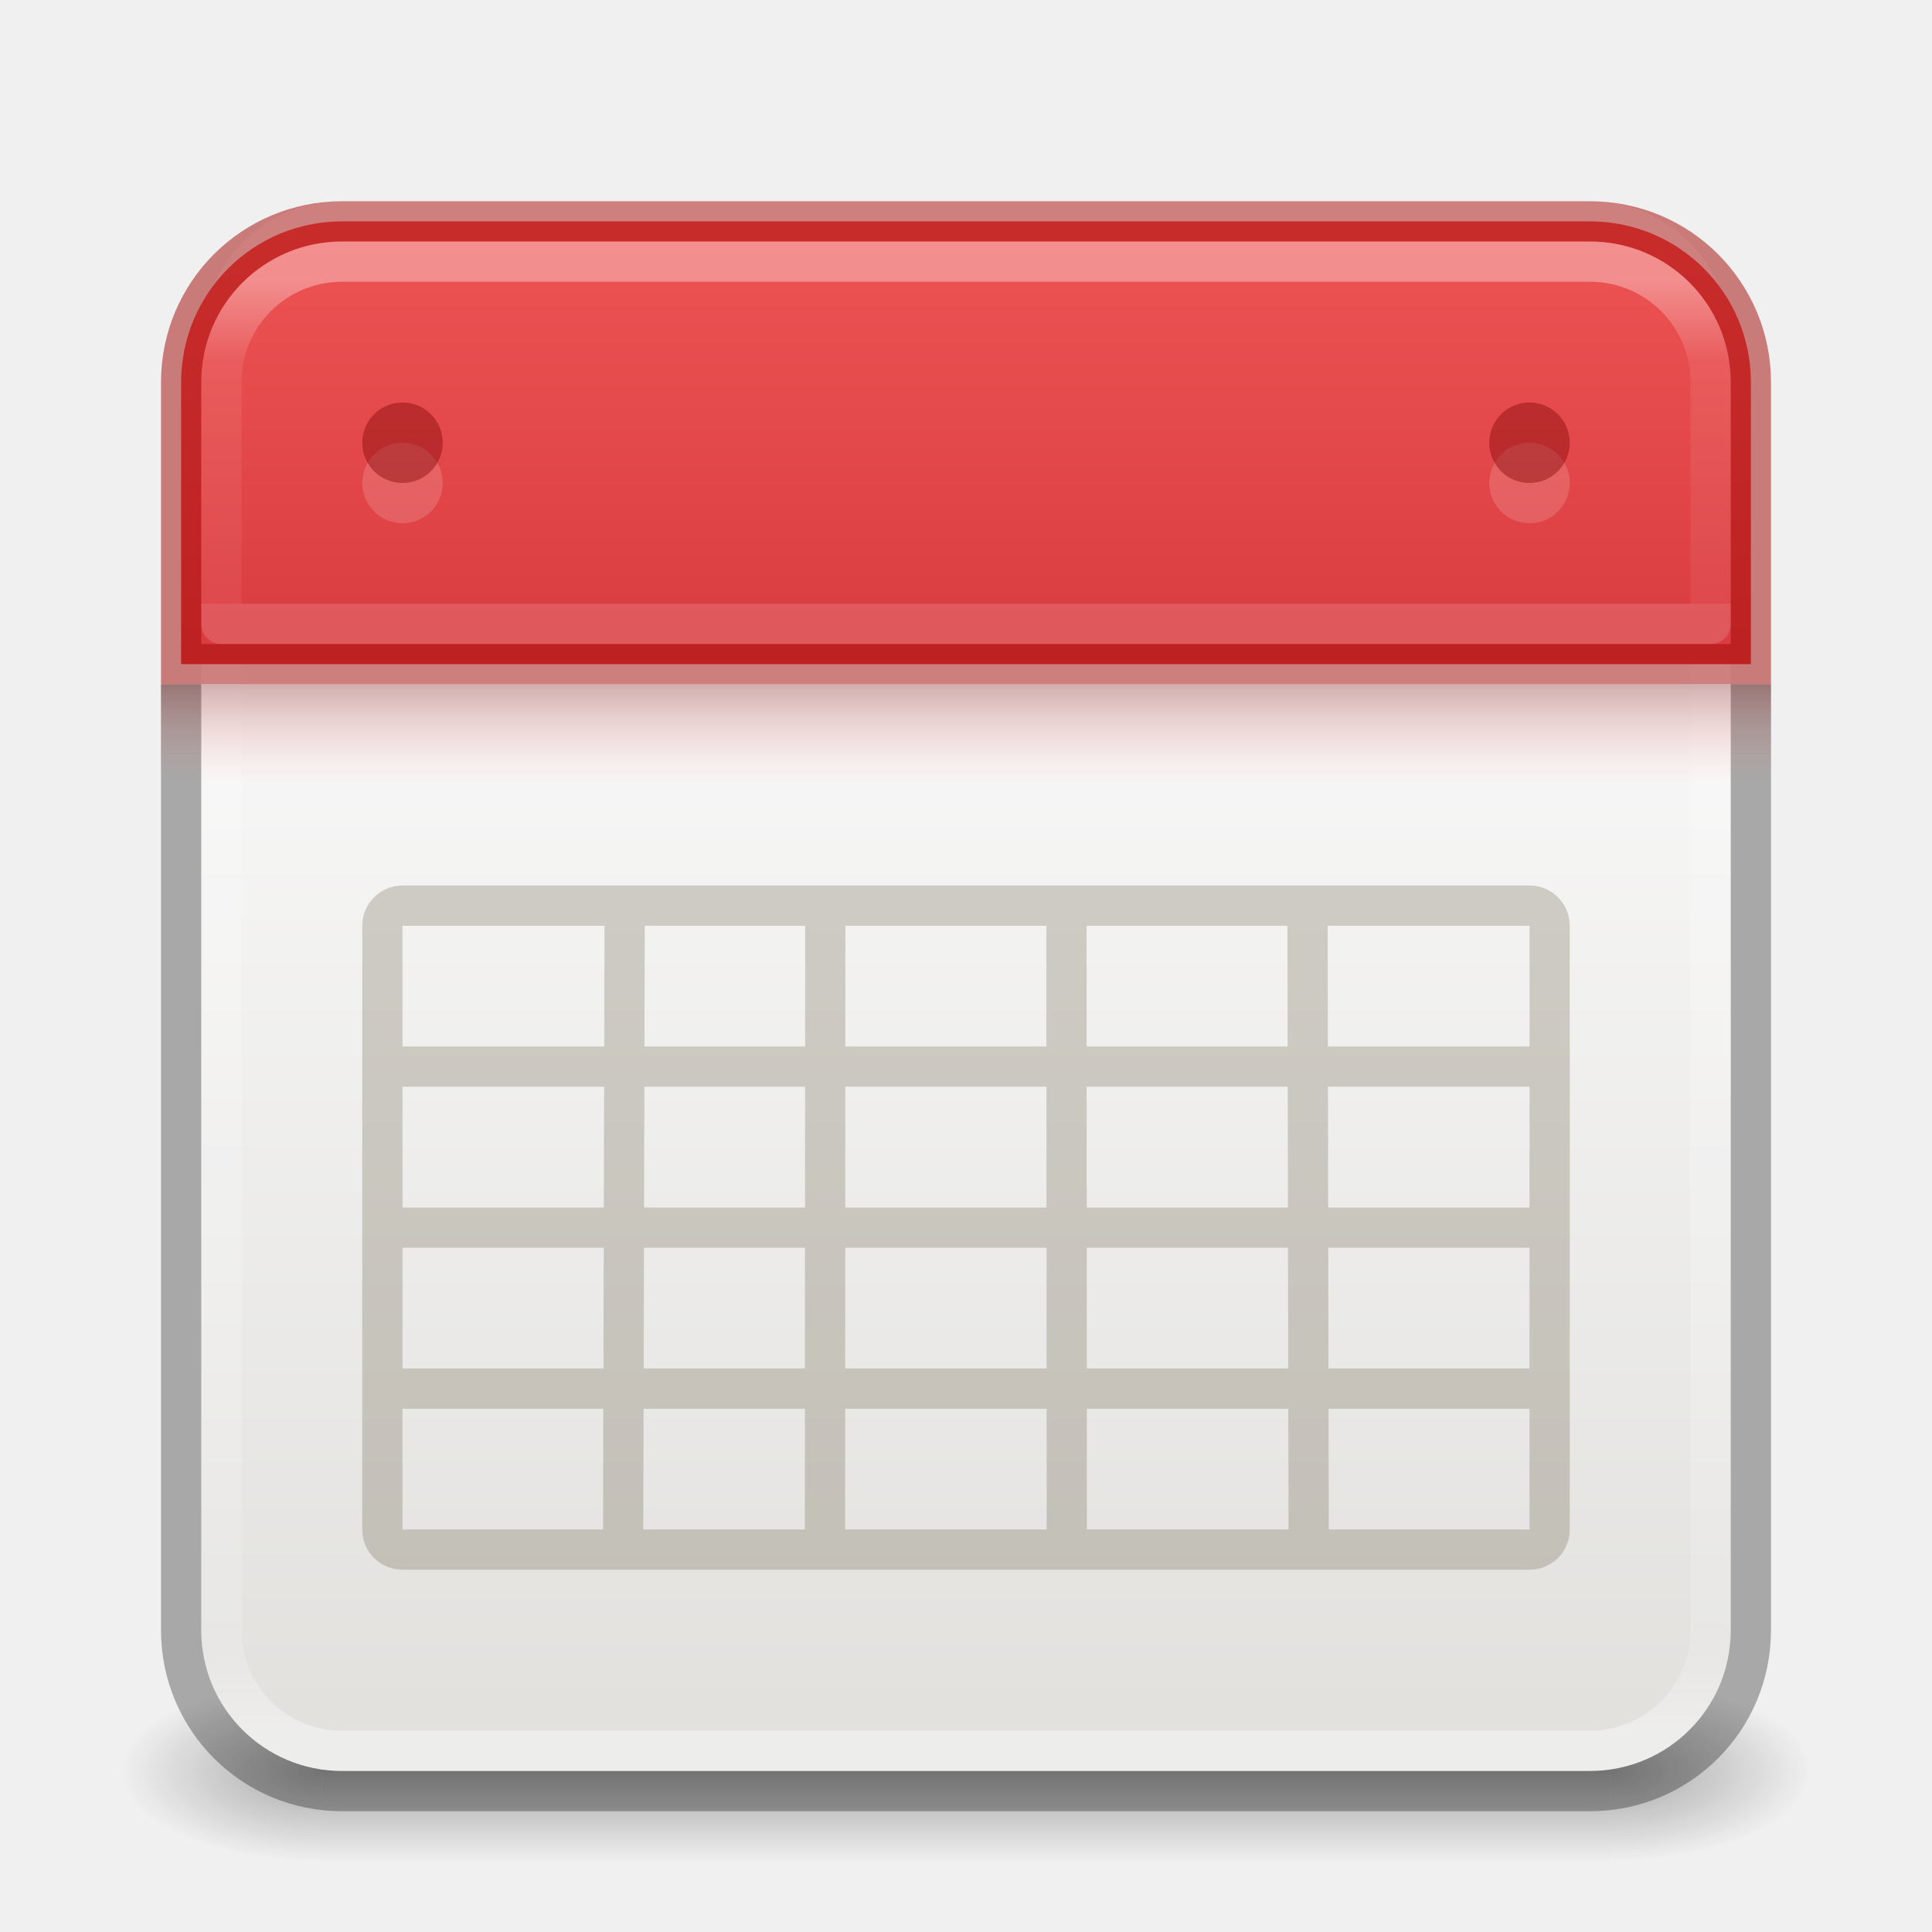
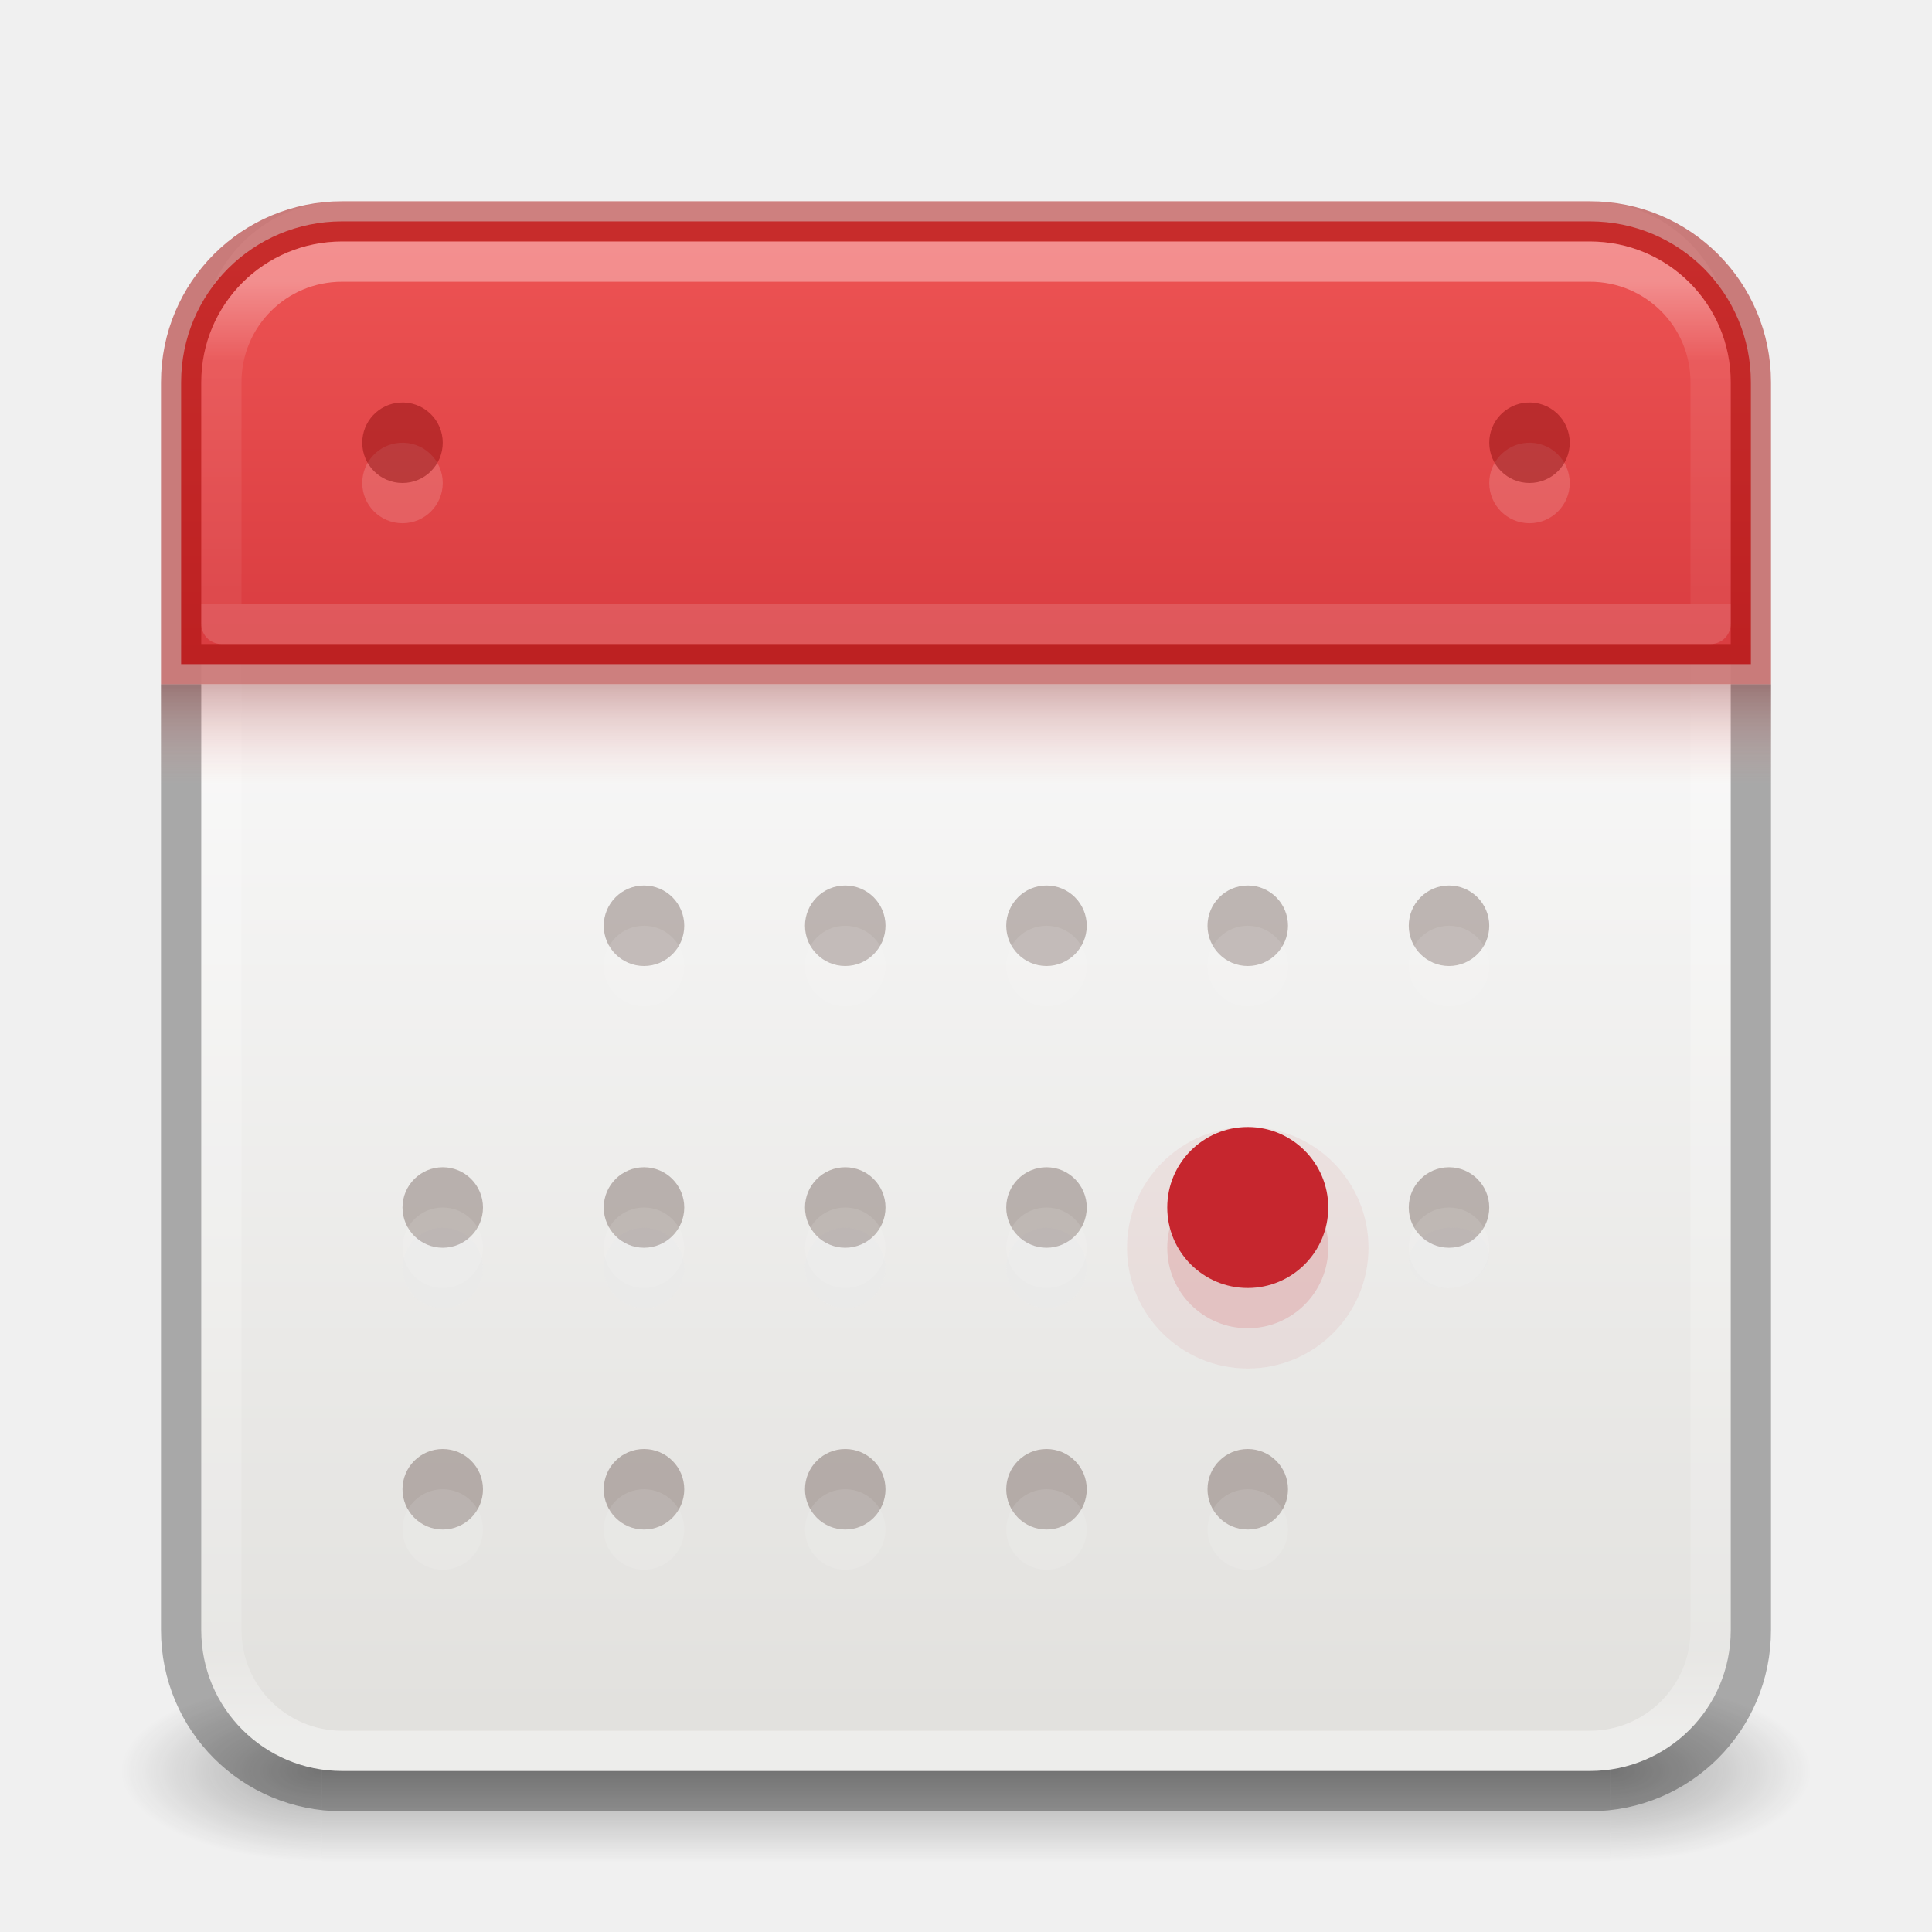
<svg xmlns="http://www.w3.org/2000/svg" xmlns:xlink="http://www.w3.org/1999/xlink" version="1.1" width="48" height="48" id="svg6649">
  <defs id="defs6651">
    <linearGradient id="linearGradient1153">
      <stop id="stop1145" style="stop-color:#ffffff;stop-opacity:1" offset="0" />
      <stop id="stop1147" style="stop-color:#ffffff;stop-opacity:0.235" offset="0.25" />
      <stop id="stop1149" style="stop-color:#ffffff;stop-opacity:0.157" offset="1" />
      <stop id="stop1151" style="stop-color:#ffffff;stop-opacity:0.392" offset="1" />
    </linearGradient>
    <linearGradient id="linearGradient1201">
      <stop id="stop1193" style="stop-color:#ffffff;stop-opacity:1" offset="0" />
      <stop id="stop1195" style="stop-color:#ffffff;stop-opacity:0.235" offset="0.068" />
      <stop id="stop1197" style="stop-color:#ffffff;stop-opacity:0.157" offset="0.947" />
      <stop id="stop1199" style="stop-color:#ffffff;stop-opacity:0.392" offset="1" />
    </linearGradient>
    <linearGradient id="linearGradient3688-166-749">
      <stop id="stop2883" style="stop-color:#181818;stop-opacity:1" offset="0" />
      <stop id="stop2885" style="stop-color:#181818;stop-opacity:0" offset="1" />
    </linearGradient>
    <linearGradient id="linearGradient3702-501-757">
      <stop id="stop2895" style="stop-color:#181818;stop-opacity:0" offset="0" />
      <stop id="stop2897" style="stop-color:#181818;stop-opacity:1" offset="0.5" />
      <stop id="stop2899" style="stop-color:#181818;stop-opacity:0" offset="1" />
    </linearGradient>
    <linearGradient x1="39" y1="6" x2="39" y2="41.945" id="linearGradient3058-5" xlink:href="#linearGradient1201" gradientUnits="userSpaceOnUse" gradientTransform="translate(4e-6,1.000006)" />
    <linearGradient xlink:href="#linearGradient3702-501-757" id="linearGradient1191" gradientUnits="userSpaceOnUse" x1="25.058" y1="47.028" x2="25.058" y2="39.999" gradientTransform="matrix(1.142857,0,0,0.6428571,-3.428569,16.03572)" />
    <linearGradient x1="25.132" y1="15.5" x2="25.132" y2="48.396" id="linearGradient4046-7" xlink:href="#linearGradient4658-9" gradientUnits="userSpaceOnUse" gradientTransform="matrix(0.8686799,0,0,0.8548797,3.15167,1.166543)" />
    <linearGradient id="linearGradient4658-9">
      <stop id="stop4660-7" style="stop-color:#fafafa;stop-opacity:1" offset="0" />
      <stop id="stop4662-3" style="stop-color:#e2e1de;stop-opacity:1" offset="1" />
    </linearGradient>
    <linearGradient xlink:href="#linearGradient1" id="linearGradient856-2-5" x1="23.528" y1="6.083" x2="23.528" y2="25.967" gradientUnits="userSpaceOnUse" />
    <linearGradient x1="39" y1="6" x2="39" y2="14" id="linearGradient3058-5-1" xlink:href="#linearGradient1153" gradientUnits="userSpaceOnUse" gradientTransform="translate(4e-6,1.000006)" />
    <linearGradient id="linearGradient3510-9-7">
      <stop id="stop3512-9-6" style="stop-color:#7a0000;stop-opacity:1" offset="0" />
      <stop id="stop3514-9-1" style="stop-color:#ff8c82;stop-opacity:0;" offset="1" />
    </linearGradient>
    <linearGradient id="linearGradient1">
      <stop style="stop-color:#ed5353;stop-opacity:1" offset="0" id="stop3" />
      <stop style="stop-color:#c6262e;stop-opacity:1" offset="1" id="stop4" />
    </linearGradient>
    <radialGradient cx="4.993" cy="43.5" r="2.5" fx="4.993" fy="43.5" id="radialGradient3013-6-6" xlink:href="#linearGradient3688-166-749" gradientUnits="userSpaceOnUse" gradientTransform="matrix(2.003784,0,0,0.8999999,29.98813,4.850003)" />
    <radialGradient cx="4.993" cy="43.5" r="2.5" fx="4.993" fy="43.5" id="radialGradient3015-1-9" xlink:href="#linearGradient3688-166-749" gradientUnits="userSpaceOnUse" gradientTransform="matrix(2.003784,0,0,0.8999999,-18.01187,-83.15)" />
    <linearGradient xlink:href="#linearGradient3510-9-7" id="linearGradient1195-4" x1="24" y1="14.5" x2="24" y2="17" gradientUnits="userSpaceOnUse" gradientTransform="matrix(1.038961,0,0,1,-0.6753247,2.5)" />
  </defs>
  <rect style="opacity:0.35;fill:url(#radialGradient3013-6-6);fill-opacity:1;stroke:none;stroke-width:0.863" id="rect2801-3-7" y="41.75" x="40" height="4.5" width="5" />
  <rect style="opacity:0.35;fill:url(#radialGradient3015-1-9);fill-opacity:1;stroke:none;stroke-width:0.863" id="rect3696-6-3" transform="scale(-1)" y="-46.25" x="-8" height="4.5" width="5" />
  <rect style="opacity:0.35;fill:url(#linearGradient1191);fill-opacity:1;stroke:none;stroke-width:0.863" id="rect3700-4-6" y="41.75" x="8" height="4.5" width="32" />
  <rect style="color:#000000;font-variation-settings:normal;display:inline;overflow:visible;visibility:visible;vector-effect:none;fill:url(#linearGradient4046-7);fill-opacity:1;fill-rule:nonzero;stroke:none;stroke-width:1;stroke-linecap:butt;stroke-linejoin:miter;stroke-miterlimit:4;stroke-dasharray:none;stroke-dashoffset:0;stroke-opacity:1;marker:none;enable-background:accumulate;stop-color:#000000" id="rect5505-21-1" y="5" x="5" ry="3.5" rx="3.5" height="39" width="38" />
  <rect style="fill:none;stroke:url(#linearGradient3058-5);stroke-width:1;stroke-linecap:round;stroke-linejoin:round;stroke-miterlimit:4;stroke-dasharray:none;stroke-dashoffset:0;stroke-opacity:1" id="rect6741-2" y="6.5" x="5.5" ry="3" rx="3" height="37" width="37" />
  <path id="rect5505-21-1-8" style="color:#000000;font-variation-settings:normal;display:inline;overflow:visible;visibility:visible;opacity:0.3;vector-effect:none;fill:none;fill-opacity:1;fill-rule:nonzero;stroke:#000000;stroke-width:1;stroke-linecap:butt;stroke-linejoin:miter;stroke-miterlimit:4;stroke-dasharray:none;stroke-dashoffset:0;stroke-opacity:1;marker:none;enable-background:accumulate;stop-color:#000000" d="m 4.5,17 v 23.5 c 0,2.216 1.784,4 4,4 h 31 c 2.216,0 4,-1.784 4,-4 V 17" />
  <rect style="font-variation-settings:normal;opacity:0.3;vector-effect:none;fill:url(#linearGradient1195-4);fill-opacity:1;stroke:none;stroke-width:1;stroke-linecap:butt;stroke-linejoin:miter;stroke-miterlimit:4;stroke-dasharray:none;stroke-dashoffset:0;stroke-opacity:1;marker:none;stop-color:#000000" id="rect1187" width="40" height="2.5" x="4" y="17" rx="0" ry="0" />
  <path id="rect5505-21-1-9" style="color:#000000;display:inline;overflow:visible;visibility:visible;fill:url(#linearGradient856-2-5);fill-opacity:1;fill-rule:nonzero;stroke:#a10705;stroke-width:1;stroke-opacity:0.502;marker:none;enable-background:accumulate" d="m 8.5,5.5 c -2.216,0 -4,1.784 -4,4 v 7 h 39 v -7 c 0,-2.216 -1.784,-4 -4,-4 z" />
  <path id="rect6741-2-3" style="opacity:0.35;fill:none;stroke:url(#linearGradient3058-5-1);stroke-width:1;stroke-linecap:round;stroke-linejoin:round;stroke-miterlimit:4;stroke-dasharray:none;stroke-dashoffset:0;stroke-opacity:1" d="m 8.5,6.5 c -1.662,0 -3,1.338 -3,3 v 6 h 37 v -6 c 0,-1.662 -1.338,-3 -3,-3 z" />
  <path id="path4682-6-3" style="color:#000000;display:inline;overflow:visible;visibility:visible;opacity:0.15;fill:#ffffff;fill-opacity:1;fill-rule:nonzero;stroke:none;stroke-width:1.5;marker:none;enable-background:accumulate" d="M 9.932,11.002 A 1,1 0 0 0 9,12 1,1 0 1 0 11,12 1,1 0 0 0 9.932,11.002 Z m 28,0 A 1,1 0 0 0 37,12 a 1,1 0 1 0 2,0 1,1 0 0 0 -1.068,-0.998 z" />
  <path id="path4682-6-1-5" style="color:#000000;font-variation-settings:normal;display:inline;overflow:visible;visibility:visible;opacity:0.4;vector-effect:none;fill:#7a0000;fill-opacity:1;fill-rule:nonzero;stroke:none;stroke-width:1.5;stroke-linecap:butt;stroke-linejoin:miter;stroke-miterlimit:4;stroke-dasharray:none;stroke-dashoffset:0;stroke-opacity:1;-inkscape-stroke:none;marker:none;enable-background:accumulate;stop-color:#000000" d="M 9.932,10.002 A 1,1 0 0 0 9,11 1,1 0 1 0 11,11 1,1 0 0 0 9.932,10.002 Z m 28,0 A 1,1 0 0 0 37,11 a 1,1 0 1 0 2,0 1,1 0 0 0 -1.068,-0.998 z" />
-   <path id="rect1061" style="opacity:0.25;vector-effect:none;fill:none;stroke:#5e553c;stop-color:#000000" d="m 10,22.5 h 28 c 0.277,0 0.5,0.223 0.5,0.5 v 15 c 0,0.277 -0.223,0.5 -0.5,0.5 H 10 C 9.723,38.5 9.5,38.277 9.5,38 V 23 c 0,-0.277 0.223,-0.5 0.5,-0.5 z M 38.511,34.5 H 9.5 Z m 0,-4 H 9.5 m 29.011,-4 H 9.5 m 6.02,-3.95 -0.039,15.951 m 5.023,-15.868 -0.008,15.868 m 6,-15.934 0.008,15.934 m 5.981,-16 0.029,16" />
+   <g opacity="0.6" id="g28">
+     <path d="m 12,31.5 c 0,0.552 -0.448,1 -1,1 -0.552,0 -1,-0.448 -1,-1 0,-0.552 0.448,-1 1,-1 0.552,0 1,0.448 1,1 z" fill="#eaeaea" id="path24" />
+     <path d="m 17,31.5 c 0,0.552 -0.448,1 -1,1 -0.552,0 -1,-0.448 -1,-1 0,-0.552 0.448,-1 1,-1 0.552,0 1,0.448 1,1 z" fill="#eaeaea" id="path25" />
+     <path d="m 22,31.5 c 0,0.552 -0.448,1 -1,1 -0.552,0 -1,-0.448 -1,-1 0,-0.552 0.448,-1 1,-1 0.552,0 1,0.448 1,1 z" fill="#eaeaea" id="path26" />
+     <path d="m 27,31.5 c 0,0.552 -0.448,1 -1,1 -0.552,0 -1,-0.448 -1,-1 0,-0.552 0.448,-1 1,-1 0.552,0 1,0.448 1,1 z" fill="#eaeaea" id="path27" />
+     <path d="m 36.988,31.098 c 0.063,0.409 -0.329,0.809 -0.874,0.893 -0.546,0.084 -1.04,-0.18 -1.102,-0.589 -0.063,-0.409 0.329,-0.809 0.874,-0.893 0.546,-0.084 1.04,0.18 1.102,0.589 z" fill="#eaeaea" id="path28" />
+   </g>
+   <circle style="opacity:0.07;fill:#c6262e;stroke-width:1;stroke-linecap:round;stroke-linejoin:round" id="path1-2-2" cx="31" cy="31" r="3" />
+   <path id="path34" style="opacity:0.3;fill:#3d211b" d="M 16 22 C 15.448 22 15 22.448 15 23 C 15 23.552 15.448 24 16 24 C 16.552 24 17 23.552 17 23 C 17 22.448 16.552 22 16 22 z M 21 22 C 20.448 22 20 22.448 20 23 C 20 23.552 20.448 24 21 24 C 21.552 24 22 23.552 22 23 C 22 22.448 21.552 22 21 22 z M 26 22 C 25.448 22 25 22.448 25 23 C 25 23.552 25.448 24 26 24 C 26.552 24 27 23.552 27 23 C 27 22.448 26.552 22 26 22 z M 31 22 C 30.448 22 30 22.448 30 23 C 30 23.552 30.448 24 31 24 C 31.552 24 32 23.552 32 23 C 32 22.448 31.552 22 31 22 z M 36 22 C 35.448 22 35 22.448 35 23 C 35 23.552 35.448 24 36 24 C 36.552 24 37 23.552 37 23 C 37 22.448 36.552 22 36 22 z M 11 29 C 10.448 29 10 29.448 10 30 C 10 30.552 10.448 31 11 31 C 11.552 31 12 30.552 12 30 C 12 29.448 11.552 29 11 29 z M 16 29 C 15.448 29 15 29.448 15 30 C 15 30.552 15.448 31 16 31 C 16.552 31 17 30.552 17 30 C 17 29.448 16.552 29 16 29 z M 21 29 C 20.448 29 20 29.448 20 30 C 20 30.552 20.448 31 21 31 C 21.552 31 22 30.552 22 30 C 22 29.448 21.552 29 21 29 z M 26 29 C 25.448 29 25 29.448 25 30 C 25 30.552 25.448 31 26 31 C 26.552 31 27 30.552 27 30 C 27 29.448 26.552 29 26 29 z M 36 29 C 35.448 29 35 29.448 35 30 C 35 30.552 35.448 31 36 31 C 36.552 31 37 30.552 37 30 C 37 29.448 36.552 29 36 29 z M 11 36 C 10.448 36 10 36.448 10 37 C 10 37.552 10.448 38 11 38 C 11.552 38 12 37.552 12 37 C 12 36.448 11.552 36 11 36 z M 16 36 C 15.448 36 15 36.448 15 37 C 15 37.552 15.448 38 16 38 C 16.552 38 17 37.552 17 37 C 17 36.448 16.552 36 16 36 z M 21 36 C 20.448 36 20 36.448 20 37 C 20 37.552 20.448 38 21 38 C 21.552 38 22 37.552 22 37 C 22 36.448 21.552 36 21 36 z M 26 36 C 25.448 36 25 36.448 25 37 C 25 37.552 25.448 38 26 38 C 26.552 38 27 37.552 27 37 C 27 36.448 26.552 36 26 36 z M 31 36 C 30.448 36 30 36.448 30 37 C 30 37.552 30.448 38 31 38 C 31.552 38 32 37.552 32 37 C 32 36.448 31.552 36 31 36 z " />
+   <path id="path34-9" style="opacity:0.1;fill:#ffffff;fill-opacity:1" d="m 16,23 c -0.552,0 -1,0.448 -1,1 0,0.552 0.448,1 1,1 0.552,0 1,-0.448 1,-1 0,-0.552 -0.448,-1 -1,-1 z m 5,0 c -0.552,0 -1,0.448 -1,1 0,0.552 0.448,1 1,1 0.552,0 1,-0.448 1,-1 0,-0.552 -0.448,-1 -1,-1 z m 5,0 c -0.552,0 -1,0.448 -1,1 0,0.552 0.448,1 1,1 0.552,0 1,-0.448 1,-1 0,-0.552 -0.448,-1 -1,-1 z m 5,0 c -0.552,0 -1,0.448 -1,1 0,0.552 0.448,1 1,1 0.552,0 1,-0.448 1,-1 0,-0.552 -0.448,-1 -1,-1 z m 5,0 c -0.552,0 -1,0.448 -1,1 0,0.552 0.448,1 1,1 0.552,0 1,-0.448 1,-1 0,-0.552 -0.448,-1 -1,-1 z m -25,7 c -0.552,0 -1,0.448 -1,1 0,0.552 0.448,1 1,1 0.552,0 1,-0.448 1,-1 0,-0.552 -0.448,-1 -1,-1 z m 5,0 c -0.552,0 -1,0.448 -1,1 0,0.552 0.448,1 1,1 0.552,0 1,-0.448 1,-1 0,-0.552 -0.448,-1 -1,-1 z m 5,0 c -0.552,0 -1,0.448 -1,1 0,0.552 0.448,1 1,1 0.552,0 1,-0.448 1,-1 0,-0.552 -0.448,-1 -1,-1 z m 5,0 c -0.552,0 -1,0.448 -1,1 0,0.552 0.448,1 1,1 0.552,0 1,-0.448 1,-1 0,-0.552 -0.448,-1 -1,-1 z m 10,0 c -0.552,0 -1,0.448 -1,1 0,0.552 0.448,1 1,1 0.552,0 1,-0.448 1,-1 0,-0.552 -0.448,-1 -1,-1 z m -25,7 c -0.552,0 -1,0.448 -1,1 0,0.552 0.448,1 1,1 0.552,0 1,-0.448 1,-1 0,-0.552 -0.448,-1 -1,-1 z m 5,0 c -0.552,0 -1,0.448 -1,1 0,0.552 0.448,1 1,1 0.552,0 1,-0.448 1,-1 0,-0.552 -0.448,-1 -1,-1 z m 5,0 c -0.552,0 -1,0.448 -1,1 0,0.552 0.448,1 1,1 0.552,0 1,-0.448 1,-1 0,-0.552 -0.448,-1 -1,-1 z m 5,0 c -0.552,0 -1,0.448 -1,1 0,0.552 0.448,1 1,1 0.552,0 1,-0.448 1,-1 0,-0.552 -0.448,-1 -1,-1 z m 5,0 c -0.552,0 -1,0.448 -1,1 0,0.552 0.448,1 1,1 0.552,0 1,-0.448 1,-1 0,-0.552 -0.448,-1 -1,-1 z" />
+   <circle style="fill:#c6262e;stroke-width:1;stroke-linecap:round;stroke-linejoin:round;opacity:0.15" id="path1-2" cx="31" cy="31" r="2" />
+   <circle style="opacity:1;fill:#c6262e;stroke-width:1;stroke-linecap:round;stroke-linejoin:round" id="path1" cx="31" cy="30" r="2" />
</svg>
